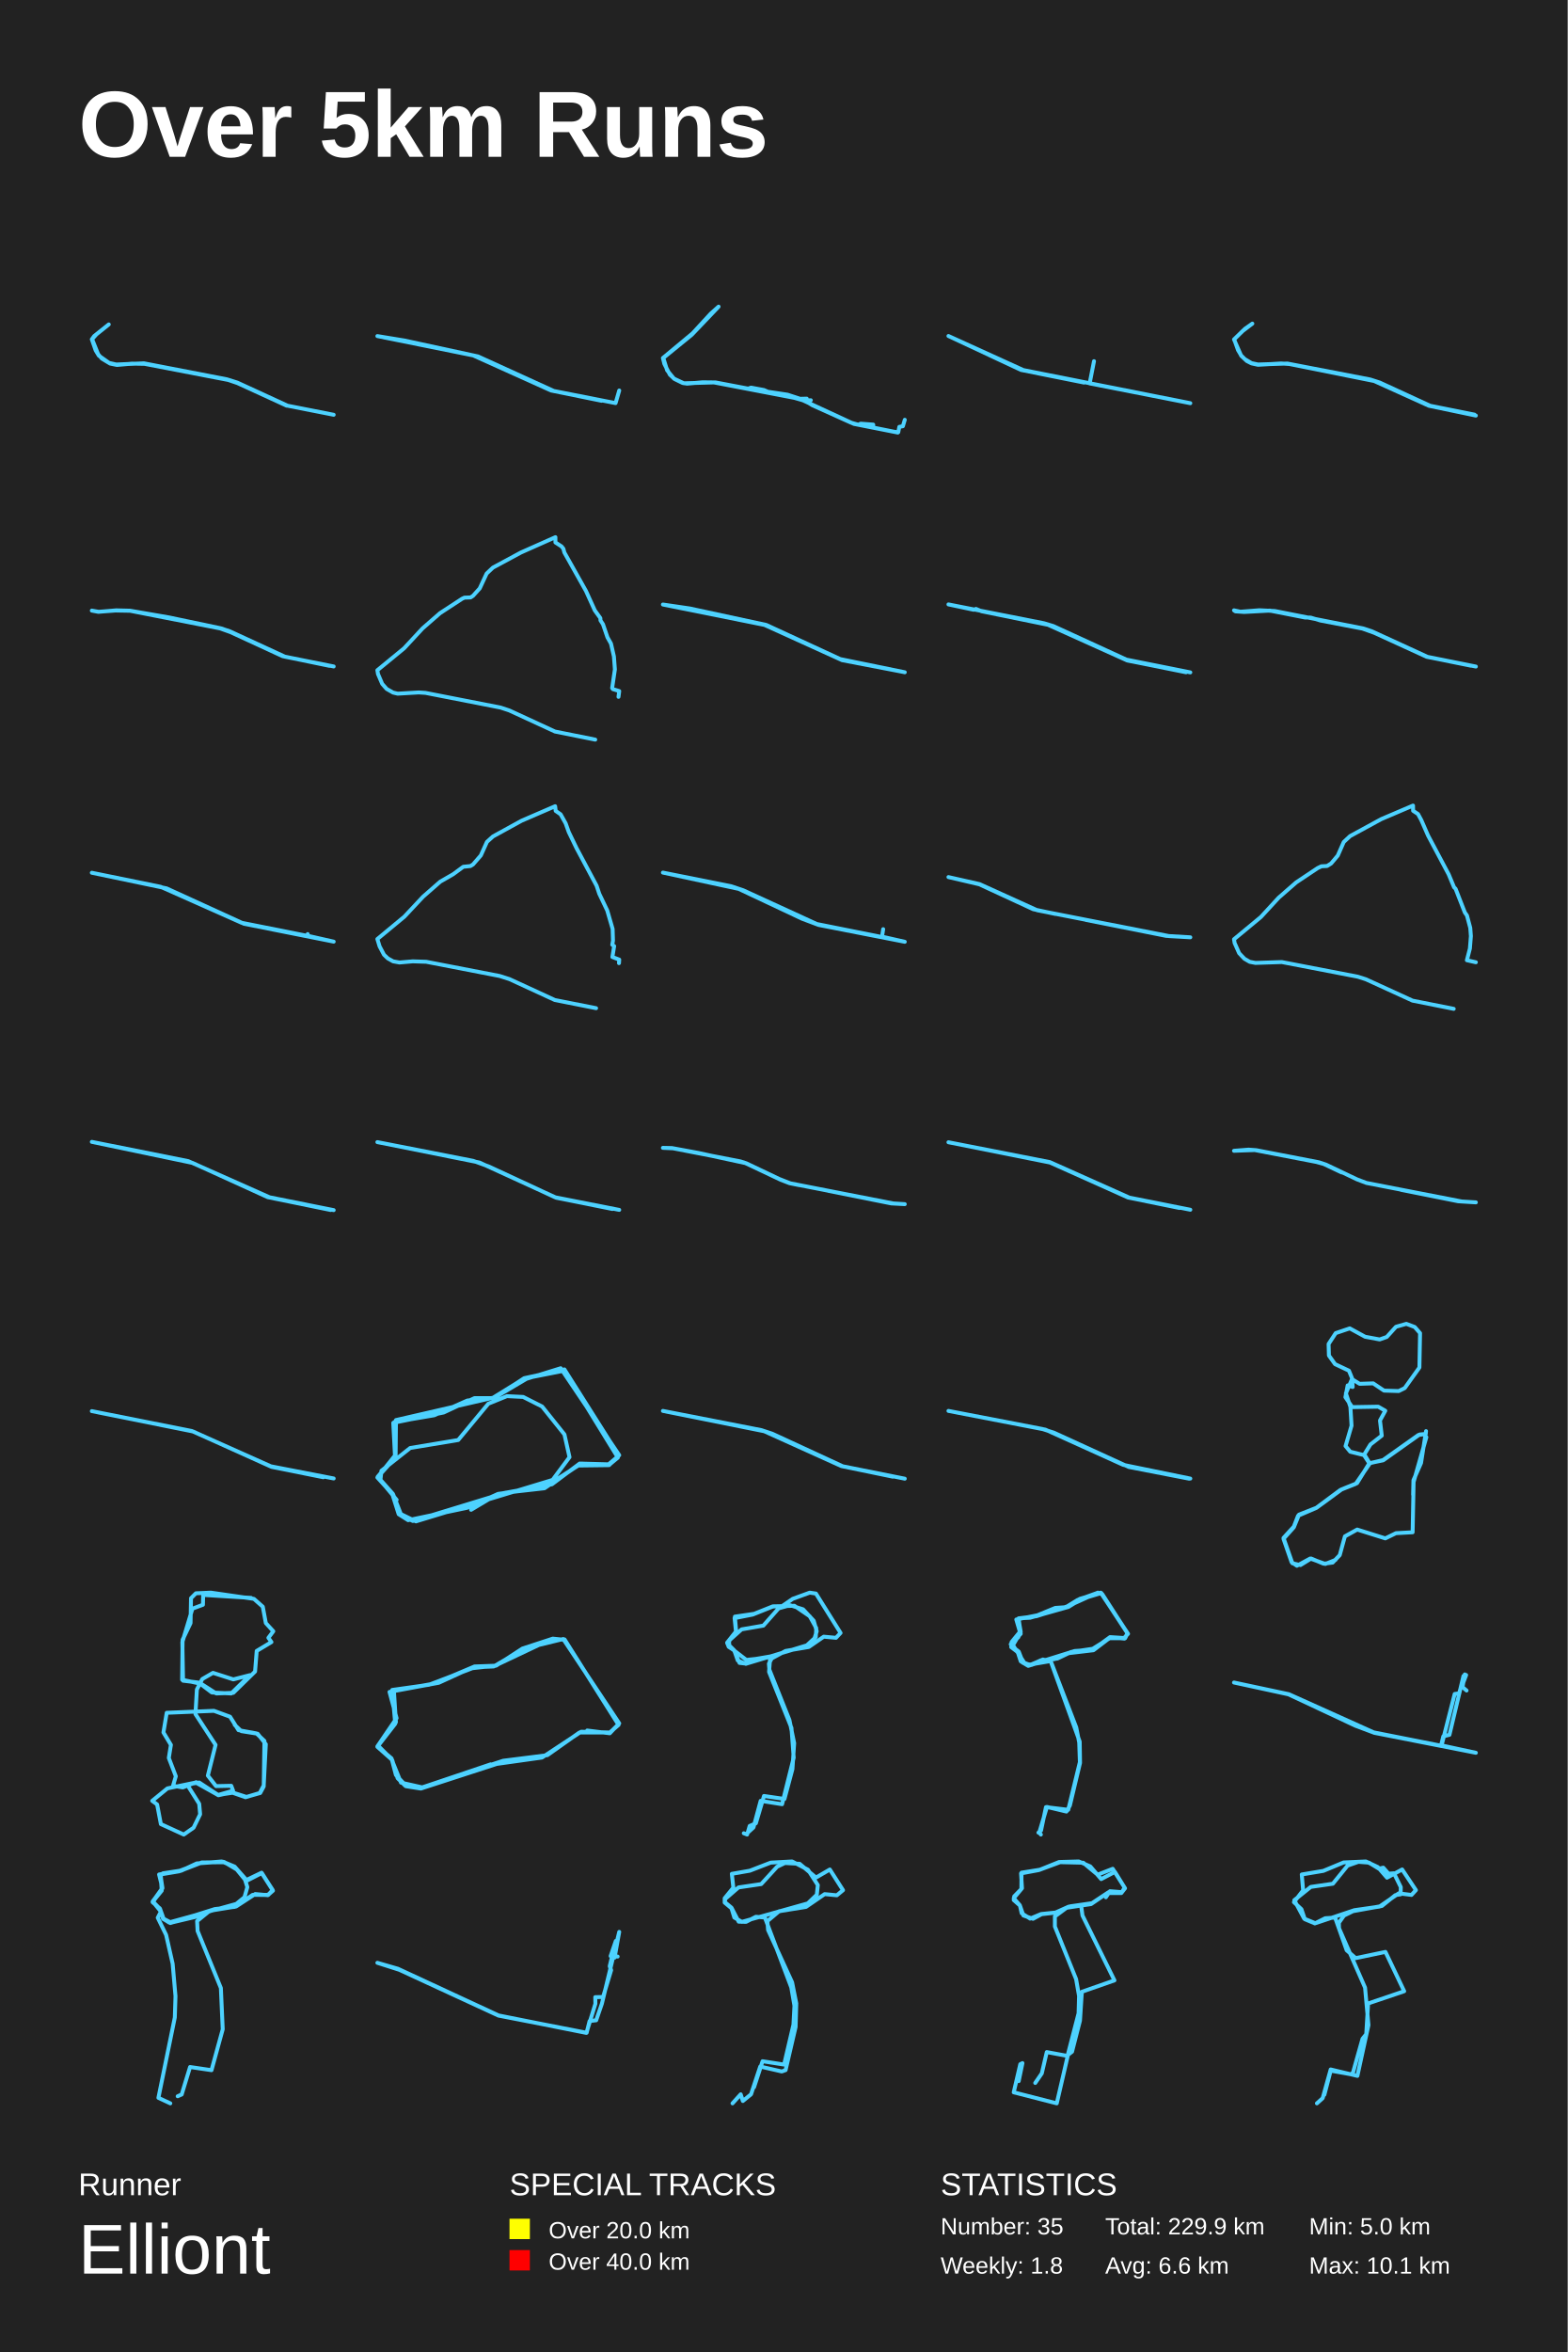
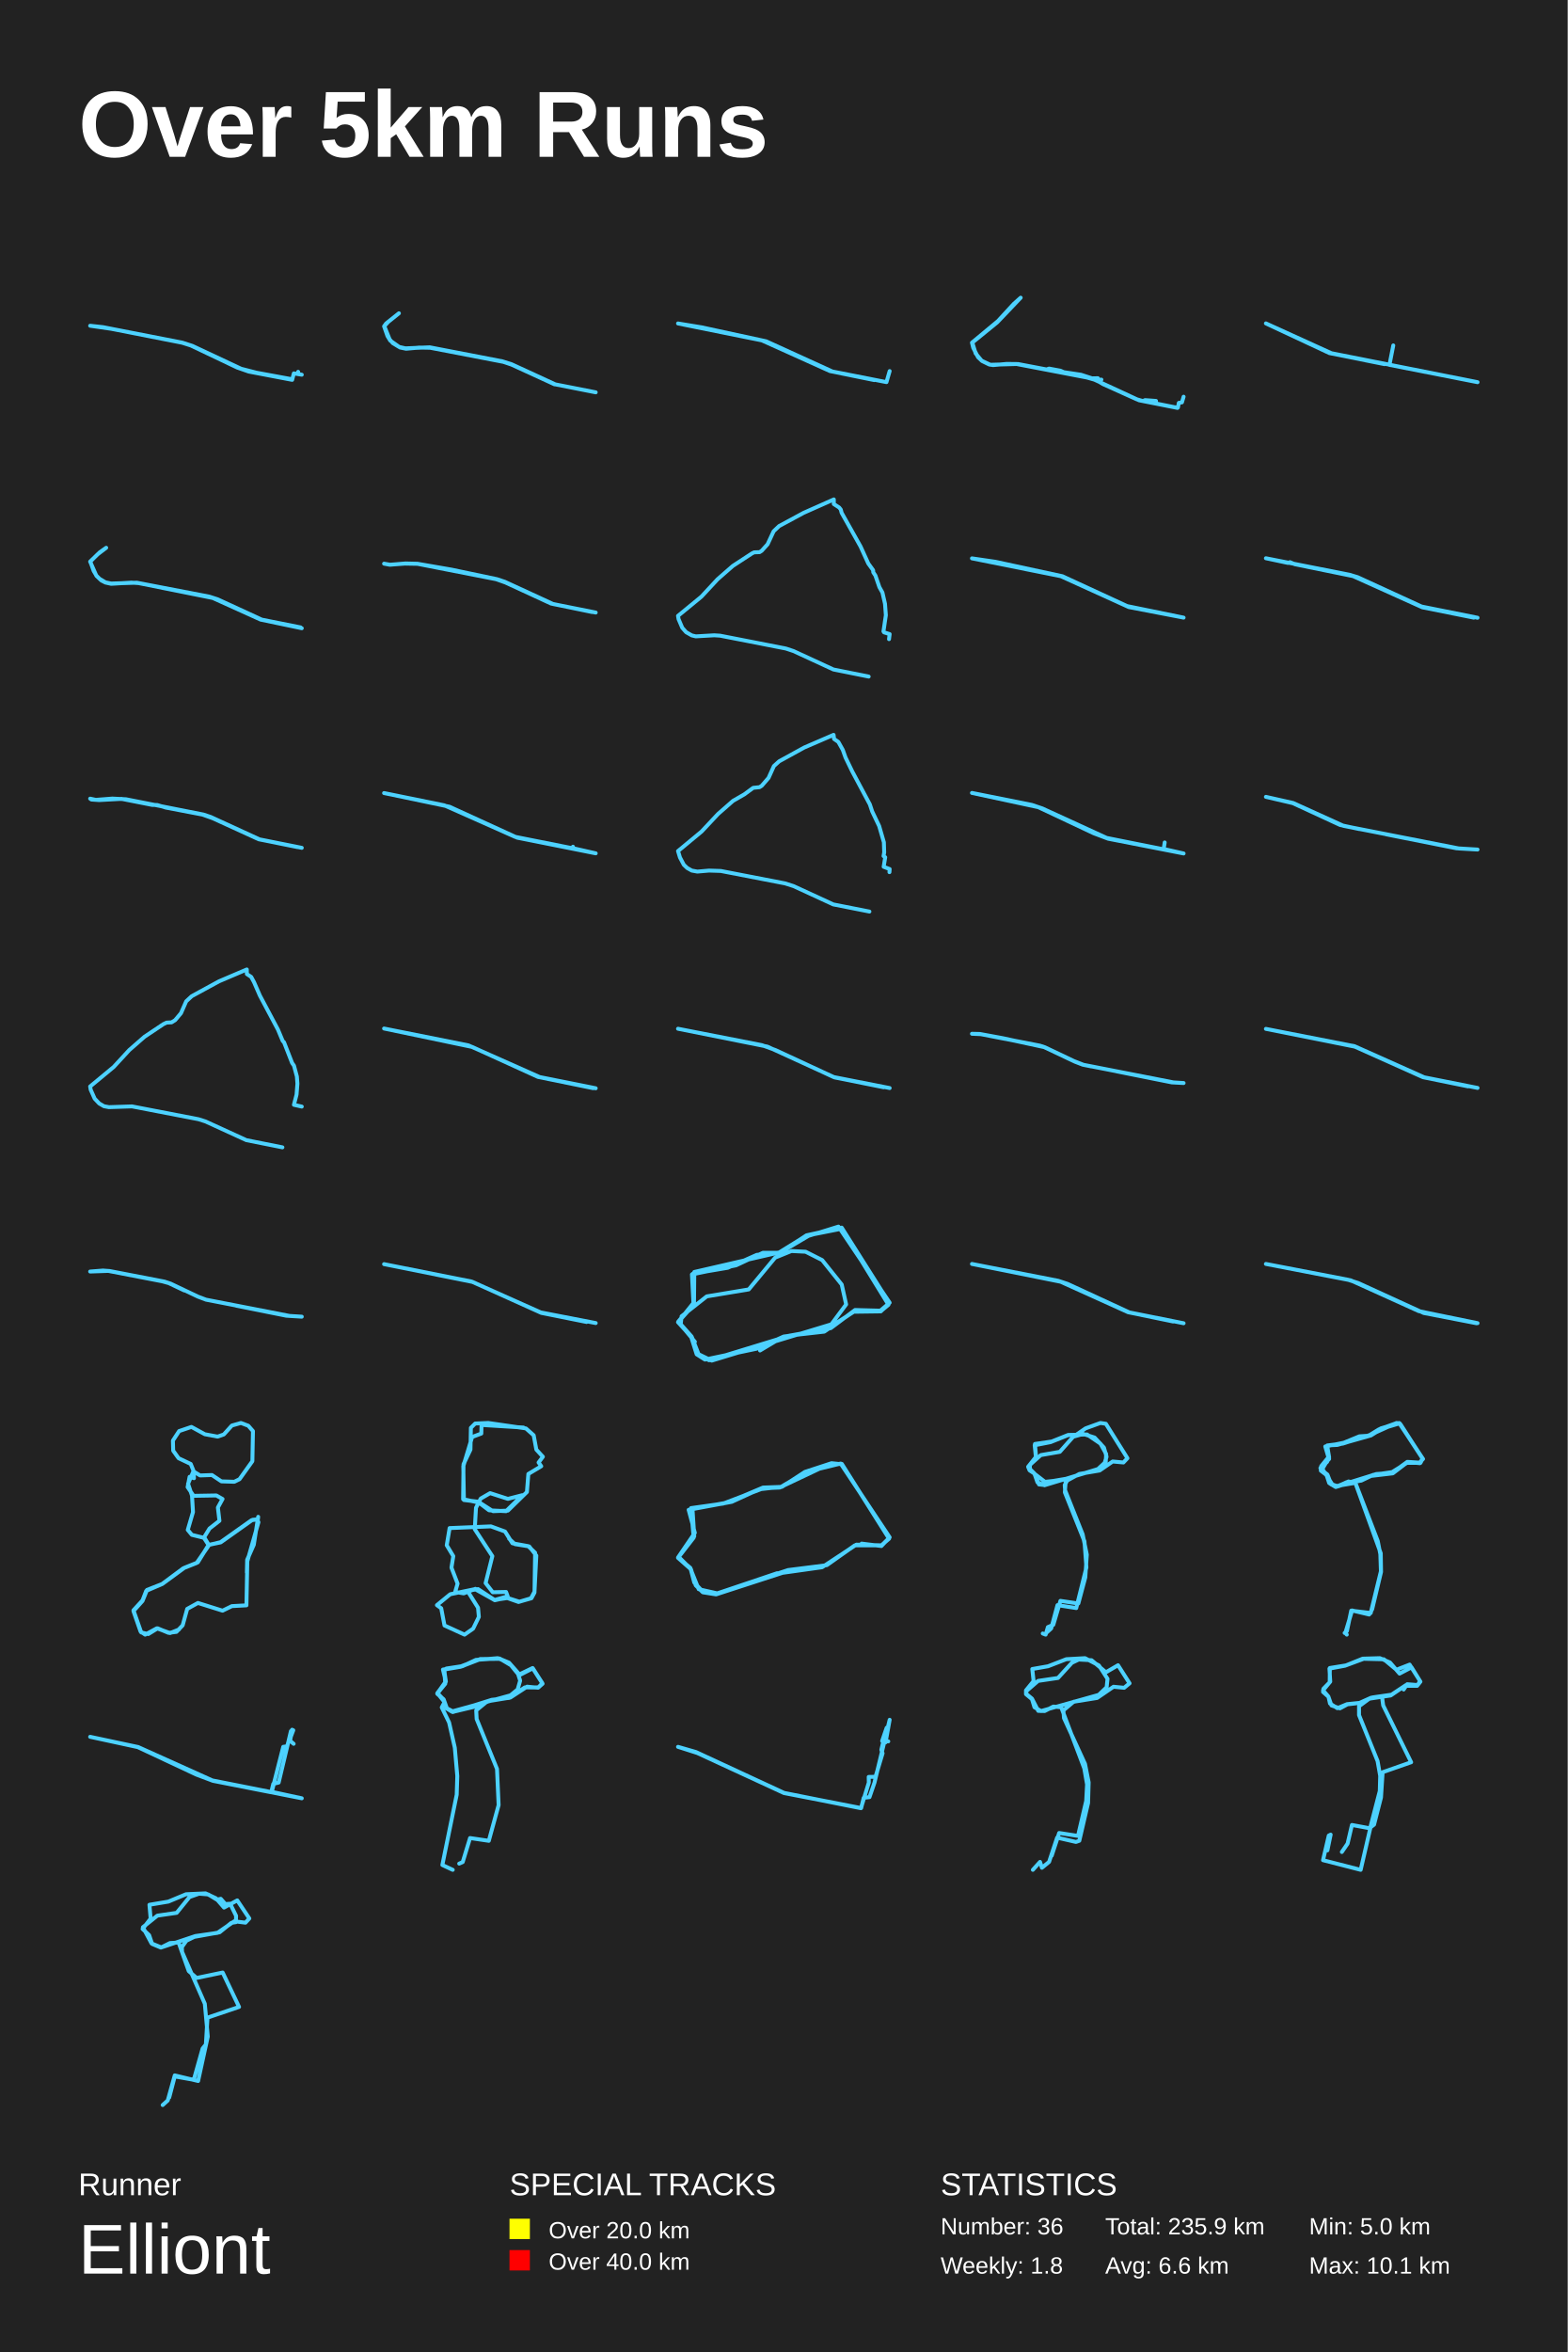
<svg xmlns="http://www.w3.org/2000/svg" baseProfile="full" height="300mm" version="1.1" viewBox="0,0,200,300" width="200mm">
  <defs />
  <rect fill="#222222" height="300" width="200" x="0" y="0" />
  <text fill="#FFFFFF" style="font-size:12px; font-family:Arial; font-weight:bold;" x="10" y="20">Over 5km Runs</text>
  <text fill="#FFFFFF" style="font-size:4px; font-family:Arial" x="10" y="280">Runner</text>
  <text fill="#FFFFFF" style="font-size:9px; font-family:Arial" x="10" y="290">Elliont</text>
  <text fill="#FFFFFF" style="font-size:4px; font-family:Arial" x="65" y="280">SPECIAL TRACKS</text>
  <rect fill="yellow" height="2.6" width="2.6" x="65" y="283" />
  <text fill="#FFFFFF" style="font-size:3px; font-family:Arial" x="70" y="285.5">Over 20.0 km</text>
  <rect fill="red" height="2.6" width="2.6" x="65" y="287" />
  <text fill="#FFFFFF" style="font-size:3px; font-family:Arial" x="70" y="289.5">Over 40.0 km</text>
  <text fill="#FFFFFF" style="font-size:4px; font-family:Arial" x="120" y="280">STATISTICS</text>
-   <text fill="#FFFFFF" style="font-size:3px; font-family:Arial" x="120" y="285">Number: 35</text>
+   <text fill="#FFFFFF" style="font-size:3px; font-family:Arial" x="120" y="285">Number: 36</text>
  <text fill="#FFFFFF" style="font-size:3px; font-family:Arial" x="120" y="290">Weekly: 1.8</text>
-   <text fill="#FFFFFF" style="font-size:3px; font-family:Arial" x="141" y="285">Total: 229.9 km</text>
+   <text fill="#FFFFFF" style="font-size:3px; font-family:Arial" x="141" y="285">Total: 235.9 km</text>
  <text fill="#FFFFFF" style="font-size:3px; font-family:Arial" x="141" y="290">Avg: 6.6 km</text>
  <text fill="#FFFFFF" style="font-size:3px; font-family:Arial" x="167" y="285">Min: 5.0 km</text>
  <text fill="#FFFFFF" style="font-size:3px; font-family:Arial" x="167" y="290">Max: 10.1 km</text>
-   <polyline fill="none" points="42.571,52.905 36.683,51.747 30.277,48.8 28.949,48.383 18.362,46.34 14.827,46.493 13.887,46.279 12.982,45.73 12.516,45.171 11.749,43.261 12.309,42.641 13.878,41.38 12.016,42.864 11.714,43.281 12.206,44.694 12.611,45.365 14.034,46.371 14.922,46.554 16.853,46.381 18.448,46.411 29.113,48.464 30.285,48.861 36.579,51.747" stroke="#4DD2FF" stroke-linecap="round" stroke-linejoin="round" stroke-width="0.5" />
-   <polyline fill="none" points="79.0,49.809 78.533,51.418 70.645,49.866 60.986,45.464 51.59,43.432 48.143,42.868 60.376,45.337 70.298,49.809 76.75,51.122" stroke="#4DD2FF" stroke-linecap="round" stroke-linejoin="round" stroke-width="0.5" />
-   <polyline fill="none" points="114.54,55.176 108.937,54.069 102.437,51.063 101.338,50.747 91.08,48.779 87.247,48.888 85.981,48.295 85.108,47.237 84.622,45.655 88.253,42.699 91.676,39.11 90.669,40.01 88.354,42.521 84.571,45.665 84.756,46.417 85.46,47.791 86.056,48.344 87.088,48.849 87.658,48.938 89.637,48.76 91.29,48.779 95.45,49.57 95.811,49.442 97.463,49.748 97.958,49.966 100.465,50.342 102.084,50.866 102.923,50.846 102.906,51.073 103.443,51.053 103.04,51.32 103.653,51.696 108.568,53.911 109.507,54.177 109.801,54.039 111.403,54.158 111.403,54.533 114.12,55.077 114.598,55.127 114.732,54.444 115.185,54.365 115.429,53.545" stroke="#4DD2FF" stroke-linecap="round" stroke-linejoin="round" stroke-width="0.5" />
-   <polyline fill="none" points="139.57,46.068 139.013,48.905 151.857,51.428 130.551,47.203 121.0,42.858 130.26,47.188 138.303,48.8" stroke="#4DD2FF" stroke-linecap="round" stroke-linejoin="round" stroke-width="0.5" />
-   <polyline fill="none" points="188.113,52.886 182.455,51.756 176.019,48.793 174.818,48.406 164.244,46.369 160.495,46.491 159.666,46.318 158.811,45.809 158.362,45.361 157.947,44.669 157.454,43.284 158.526,42.225 159.77,41.278 158.828,41.939 157.429,43.294 158.344,45.371 159.061,46.043 159.657,46.349 160.495,46.532 163.432,46.359 164.495,46.43 175.311,48.599 182.291,51.756 188.286,53.008" stroke="#4DD2FF" stroke-linecap="round" stroke-linejoin="round" stroke-width="0.5" />
-   <polyline fill="none" points="42.571,85.007 36.35,83.763 29.324,80.526 28.166,80.14 21.561,78.753 16.582,77.894 14.825,77.85 12.602,78.037 11.714,77.883 12.527,78.037 14.732,77.872 16.6,77.905 28.063,80.151 29.399,80.625 36.06,83.697 42.039,84.93" stroke="#4DD2FF" stroke-linecap="round" stroke-linejoin="round" stroke-width="0.5" />
-   <polyline fill="none" points="75.94,94.339 70.804,93.309 64.98,90.622 63.872,90.254 54.278,88.377 53.42,88.322 50.734,88.478 50.149,88.34 49.329,87.871 48.76,87.227 48.221,85.966 48.143,85.488 51.554,82.69 53.911,80.15 56.136,78.209 58.939,76.377 59.251,76.23 60.039,76.203 60.344,76 61.202,75.052 62.084,73.156 62.881,72.402 66.448,70.478 70.858,68.518 70.858,69.19 71.639,69.696 71.873,69.99 71.998,70.469 74.754,75.374 75.885,77.859 76.596,78.844 76.604,79.129 76.924,79.617 77.501,81.301 77.946,82.092 78.321,83.73 78.446,85.386 78.095,87.76 78.188,87.898 79.0,88.147 78.906,88.883" stroke="#4DD2FF" stroke-linecap="round" stroke-linejoin="round" stroke-width="0.5" />
-   <polyline fill="none" points="115.429,85.749 107.196,84.067 97.756,79.711 88.011,77.612 84.571,77.108 97.536,79.711 107.44,84.21 115.221,85.706" stroke="#4DD2FF" stroke-linecap="round" stroke-linejoin="round" stroke-width="0.5" />
-   <polyline fill="none" points="151.857,85.764 143.7,84.133 134.377,79.855 133.187,79.497 121.0,77.093 124.241,77.78 124.508,77.665 125.224,77.966 133.709,79.697 143.809,84.247 151.311,85.75" stroke="#4DD2FF" stroke-linecap="round" stroke-linejoin="round" stroke-width="0.5" />
-   <polyline fill="none" points="188.286,85.019 182.118,83.784 175.005,80.519 173.938,80.165 162.651,77.937 160.667,77.838 158.252,78.025 157.429,77.849 157.606,77.981 158.739,78.058 162.005,77.882 166.488,78.764 167.209,78.775 168.454,79.151 173.816,80.177 175.305,80.706 182.006,83.773 187.649,84.909" stroke="#4DD2FF" stroke-linecap="round" stroke-linejoin="round" stroke-width="0.5" />
-   <polyline fill="none" points="38.997,119.328 30.809,117.698 20.49,113.11 11.714,111.321 21.249,113.312 31.127,117.828 42.571,120.107 39.254,119.357 39.254,119.141" stroke="#4DD2FF" stroke-linecap="round" stroke-linejoin="round" stroke-width="0.5" />
-   <polyline fill="none" points="76.048,128.595 70.784,127.554 64.989,124.885 63.747,124.489 54.375,122.675 52.665,122.62 50.962,122.767 50.15,122.62 49.478,122.243 48.986,121.773 48.424,120.705 48.143,119.775 51.587,116.921 53.977,114.371 56.164,112.456 57.812,111.508 59.1,110.559 60.014,110.467 60.342,110.265 61.342,109.114 62.123,107.383 62.888,106.692 66.543,104.685 70.823,102.834 70.893,103.432 71.518,103.865 72.166,105.025 72.565,106.14 73.549,108.174 76.11,112.972 76.454,114.003 77.469,116.13 78.157,118.496 78.203,119.969 78.11,120.503 78.352,120.678 78.125,122.068 79,122.399 78.969,122.85" stroke="#4DD2FF" stroke-linecap="round" stroke-linejoin="round" stroke-width="0.5" />
-   <polyline fill="none" points="112.399,119.498 104.203,117.859 94.816,113.555 93.288,113.043 84.571,111.301 94.245,113.38 102.328,117.185 104.427,117.976 115.429,120.127 112.523,119.469 112.672,118.517" stroke="#4DD2FF" stroke-linecap="round" stroke-linejoin="round" stroke-width="0.5" />
-   <polyline fill="none" points="138.552,117.343 148.773,119.371 151.857,119.554 149.167,119.403 132.32,116.103 124.972,112.77 121.0,111.874 124.926,112.791 131.816,115.973 134.653,116.577" stroke="#4DD2FF" stroke-linecap="round" stroke-linejoin="round" stroke-width="0.5" />
-   <polyline fill="none" points="185.46,128.679 180.208,127.633 174.243,124.904 173.222,124.58 163.528,122.711 160.168,122.822 159.438,122.683 158.755,122.285 158.088,121.582 157.507,120.277 157.429,119.805 160.859,116.965 163.127,114.503 165.365,112.55 168.096,110.727 168.575,110.496 169.305,110.459 169.823,110.135 170.671,109.126 171.432,107.396 172.241,106.646 176.213,104.481 180.271,102.75 180.279,103.416 180.907,103.833 181.323,104.601 182.179,106.563 184.816,111.523 185.507,113.18 185.695,113.356 186.881,116.391 187.148,116.77 187.571,118.353 187.65,119.398 187.524,120.99 187.14,122.479 188.286,122.739" stroke="#4DD2FF" stroke-linecap="round" stroke-linejoin="round" stroke-width="0.5" />
-   <polyline fill="none" points="42.571,154.354 34.391,152.716 24.016,148.103 11.714,145.646 24.564,148.333 34.159,152.702 42.193,154.34" stroke="#4DD2FF" stroke-linecap="round" stroke-linejoin="round" stroke-width="0.5" />
-   <polyline fill="none" points="79,154.323 70.821,152.716 62.365,148.791 60.363,148.066 48.143,145.677 61.159,148.28 70.966,152.773 78.131,154.209" stroke="#4DD2FF" stroke-linecap="round" stroke-linejoin="round" stroke-width="0.5" />
-   <polyline fill="none" points="105.683,151.895 113.708,153.498 115.429,153.59 113.948,153.498 100.832,150.935 99.423,150.384 95.209,148.381 94.465,148.138 85.867,146.469 84.571,146.41 85.719,146.435 89.069,147.053 95.096,148.356 99.579,150.476 100.726,150.918 101.972,151.169" stroke="#4DD2FF" stroke-linecap="round" stroke-linejoin="round" stroke-width="0.5" />
-   <polyline fill="none" points="151.857,154.304 144.077,152.757 133.935,148.228 121.0,145.696 133.959,148.284 143.91,152.743 150.473,154.079" stroke="#4DD2FF" stroke-linecap="round" stroke-linejoin="round" stroke-width="0.5" />
-   <polyline fill="none" points="178.751,151.769 186.033,153.224 188.286,153.363 186.513,153.255 174.325,150.886 173.136,150.437 169.163,148.549 168.277,148.255 160.265,146.707 159.294,146.637 157.429,146.784 160.075,146.691 167.935,148.208 168.888,148.471 171.16,149.547" stroke="#4DD2FF" stroke-linecap="round" stroke-linejoin="round" stroke-width="0.5" />
-   <polyline fill="none" points="42.571,188.58 34.555,187.029 24.481,182.53 11.714,179.991 24.624,182.586 34.639,187.099 41.243,188.425" stroke="#4DD2FF" stroke-linecap="round" stroke-linejoin="round" stroke-width="0.5" />
-   <polyline fill="none" points="60.097,192.579 63.42,190.595 70.412,189.323 73.951,186.677 77.792,186.779 78.827,185.914 72.009,174.823 67.391,175.738 62.989,178.333 60.529,178.333 56.602,180.165 50.171,181.488 50.387,185.659 48.143,188.458 50.042,190.544 50.862,193.138 52.07,193.901 59.579,192.324 63.55,190.544 69.333,189.78 74.166,186.677 77.576,186.83 78.957,185.659 72.009,174.67 66.873,175.789 63.075,178.282 59.623,178.638 55.393,180.521 50.301,181.386 50.43,185.914 48.143,188.458 50.171,190.645 51.207,193.291 52.674,194.003 64.499,190.391 69.462,189.831 73.735,186.931 77.705,186.881 79.0,185.609 71.534,174.517 66.441,176.095 62.902,178.282 50.516,181.131 50.473,185.659 48.186,188.356 50.128,190.544 50.862,192.986 53.063,194.054 70.498,188.763 72.656,185.863 72.009,182.963 69.16,179.402 66.743,178.181 64.672,178.079 62.298,179.045 58.457,183.675 52.329,184.693 48.661,187.593 48.531,188.814 50.603,191.307" stroke="#4DD2FF" stroke-linecap="round" stroke-linejoin="round" stroke-width="0.5" />
-   <polyline fill="none" points="115.429,188.608 107.52,187.029 98.51,182.868 97.146,182.417 84.571,179.963 97.505,182.558 107.34,187.001 113.909,188.354" stroke="#4DD2FF" stroke-linecap="round" stroke-linejoin="round" stroke-width="0.5" />
-   <polyline fill="none" points="151.857,188.595 143.288,186.84 133.365,182.351 121.0,179.962 132.962,182.264 134.451,182.739 144.009,187.113 151.711,188.609" stroke="#4DD2FF" stroke-linecap="round" stroke-linejoin="round" stroke-width="0.5" />
-   <polyline fill="none" points="180.28,190.651 180.321,188.804 181.29,186.61 181.929,182.54 181.888,182.915 180.96,183.031 176.445,186.235 174.733,186.639 174.053,185.513 174.836,184.243 176.28,183.117 176.053,181.183 176.733,179.942 175.826,179.423 172.507,179.48 171.641,178.21 171.929,176.709 172.568,176.911 172.507,175.93 173.455,176.507 175.187,176.449 176.568,177.373 178.445,177.431 179.208,177.055 181.084,174.429 181.166,170.041 180.486,169.261 179.414,168.857 178.094,169.232 176.919,170.531 176.012,170.849 174.156,170.503 172.197,169.435 170.404,170.041 169.496,171.426 169.538,172.899 170.321,173.996 172.094,174.833 172.507,175.843 171.703,177.719 172.28,179.451 172.424,181.847 171.661,184.445 172.259,185.167 174.012,185.6 174.692,186.639 173.125,189.179 171.187,189.958 167.95,192.325 165.6,193.335 165.063,194.721 163.744,196.164 164.878,199.397 165.909,199.628 167.27,198.791 168.857,199.455 170.012,199.31 170.919,198.358 171.579,195.962 173.146,195.096 176.733,196.222 178.094,195.558 180.218,195.443 180.342,189.035 181.97,183.319 181.723,182.915 181.104,182.973 176.465,186.264 174.795,186.61 172.96,189.266 171.001,190.045 167.929,192.325 165.723,193.191 165.063,194.808 163.744,196.28 164.775,199.252 165.455,199.714 167.146,198.791 169.084,199.483 170.383,198.964" stroke="#4DD2FF" stroke-linecap="round" stroke-linejoin="round" stroke-width="0.5" />
-   <polyline fill="none" points="29.946,220.012 30.781,220.806 32.869,221.14 33.913,222.476 33.645,227.737 33.138,228.697 31.318,229.24 29.529,228.614 27.859,228.99 25.025,227.319 23.325,227.988 22.073,227.779 22.431,226.568 21.536,224.23 21.804,222.56 20.85,220.973 21.267,218.468 27.292,218.217 29.35,218.969 30.424,220.681 32.72,221.098 33.734,222.058 33.645,227.862 33.197,228.697 31.438,229.198 29.738,228.656 27.799,228.948 24.966,227.361 21.357,228.113 19.418,229.699 20.045,230.159 20.522,232.664 23.445,234.0 24.697,233.123 25.532,231.411 25.413,230.075 23.862,227.612 25.413,227.361 27.829,228.948 29.738,228.405 29.499,227.779 27.56,227.821 26.517,226.484 27.501,222.56 24.936,218.635 25.115,215.503 25.801,214.167 27.173,213.373 29.767,214.208 31.885,213.666 29.499,216.004 27.024,215.879 25.532,214.751 23.236,214.25 23.295,209.156 24.31,207.026 24.369,203.853 24.995,203.226 26.904,203.143 32.392,203.936 33.525,204.938 33.913,207.026 34.867,208.07 34.241,208.905 34.629,209.448 32.75,210.576 32.541,213.206 29.767,215.92 27.59,216.004 25.443,214.626 23.355,214.375 23.266,209.448 24.548,205.189 25.89,204.688 25.92,203.435 32.034,203.811" stroke="#4DD2FF" stroke-linecap="round" stroke-linejoin="round" stroke-width="0.5" />
-   <polyline fill="none" points="74.912,220.728 77.795,221.083 79.0,219.815 71.856,209.059 66.864,210.276 62.99,212.559 60.58,212.661 54.727,214.893 50.036,215.553 50.424,219.865 48.143,222.808 50.036,224.482 50.725,226.816 51.758,227.831 53.695,228.135 63.378,224.989 69.145,224.178 74.137,220.88 77.795,220.981 78.914,220.017 72.028,209.109 70.134,209.16 63.163,212.458 59.978,212.813 55.975,214.64 49.692,215.806 50.596,219.155 48.143,222.757 49.95,224.279 50.51,226.41 51.801,227.78 53.695,228.034 64.195,224.584 69.833,223.873 73.922,220.981 77.838,220.981 78.914,219.916 72.028,209.16 70.522,209.008 66.649,210.276 63.292,212.458 60.537,212.559 55.373,214.741 50.252,215.654 50.51,219.662 48.229,222.656 49.95,224.381 51.155,227.374 53.867,227.983 62.603,225.04" stroke="#4DD2FF" stroke-linecap="round" stroke-linejoin="round" stroke-width="0.5" />
-   <polyline fill="none" points="95.499,233.665 96.127,233.092 97.04,229.698 99.777,230.128 101.257,224.201 100.973,220.4 98.114,213.254 98.236,211.652 100.223,210.577 103.183,210.075 105.089,208.76 106.65,208.904 107.238,208.282 104.096,203.262 103.305,203.143 101.135,203.932 99.777,204.864 98.601,204.888 96.208,205.844 93.755,206.202 93.917,208.067 92.762,209.525 92.964,210.051 93.654,210.505 94.343,212.106 95.215,212.202 103.001,209.86 103.873,209.095 104.197,208.067 103.812,206.728 102.453,205.27 100.791,204.744 99.331,205.151 97.384,207.35 94.607,207.828 93.005,209.262 93.045,210.051 95.215,211.724 97.689,211.461 102.94,209.86 104.075,208.808 104.136,207.661 103.305,206.155 101.338,204.816 98.601,204.912 96.026,205.94 93.714,206.394 93.897,208.163 92.782,209.621 93.674,210.505 94.12,211.796 95.154,212.226 96.371,211.605 98.621,211.222 98.094,212.202 98.155,212.967 100.71,219.373 101.318,222.336 101.095,225.659 100.081,229.459 97.466,229.077 96.431,232.566 95.641,232.901 95.316,234.0 94.89,233.833" stroke="#4DD2FF" stroke-linecap="round" stroke-linejoin="round" stroke-width="0.5" />
-   <polyline fill="none" points="132.791,234.0 132.582,233.754 133.564,230.476 136.052,231.067 136.491,230.303 137.788,224.857 137.746,222.146 134.045,211.893 133.042,211.671 131.62,212.361 130.742,212.188 129.09,209.625 130.219,208.393 129.947,206.421 131.411,206.347 136.303,204.967 137.892,203.981 140.506,203.192 143.872,208.344 143.453,209.009 141.614,208.836 139.648,210.266 136.659,210.71 134.902,211.548 132.665,211.843 131.306,212.41 130.428,212.041 129.926,210.66 129.132,210.069 129.132,209.601 130.219,208.146 129.926,206.446 132.226,206.15 136.24,204.868 140.046,203.143 140.631,203.34 143.851,208.344 143.537,208.96 141.76,208.836 139.188,210.439 137.098,210.586 131.411,212.361 130.533,212.115 129.968,210.66 129.132,210.02 130.198,208.196 129.947,206.421 132.143,206.15 136.073,204.942 137.474,204.079 140.087,203.143 140.568,203.34 143.83,208.319 143.516,208.935 141.614,208.812 139.586,210.291 136.638,210.71 134.526,211.622 132.791,211.769 131.453,212.386 130.47,212.016 129.947,210.66 129.111,210.044 129.09,209.625 129.926,208.812 128.944,209.724 129.864,210.808 130.282,211.942 131.181,212.484 136.387,210.858 139.502,210.488 141.509,208.96 143.37,208.96 143.913,208.393 140.422,203.143 137.767,203.932 136.115,204.991 134.631,205.09 132.352,206.027 129.655,206.569 130.115,208.146 129.048,209.453 129.006,210.093 129.843,210.734 130.219,211.893 131.014,212.386 134.045,211.868 137.307,220.346 137.683,222.269 137.767,224.758 136.282,230.845 133.439,230.5 132.812,233.482 132.477,233.754" stroke="#4DD2FF" stroke-linecap="round" stroke-linejoin="round" stroke-width="0.5" />
-   <polyline fill="none" points="187.1,215.628 186.581,215.189 186.874,213.572 186.142,215.989 185.582,216.068 183.918,222.598 183.731,222.645 175.248,220.965 164.434,216.099 157.429,214.608 164.38,216.115 172.917,220.118 175.341,221.028 188.286,223.571 183.851,222.614 184.131,221.468 184.916,221.279 186.701,213.776 187.047,213.65 186.581,214.875" stroke="#4DD2FF" stroke-linecap="round" stroke-linejoin="round" stroke-width="0.5" />
-   <polyline fill="none" points="22.666,267.379 23.179,267.152 24.247,263.651 26.983,264.054 28.414,258.84 28.179,253.576 25.209,246.296 25.145,245.036 26.748,243.726 30.124,243.172 32.56,241.585 34.162,241.736 34.825,241.157 33.393,238.915 31.47,239.897 29.931,238.109 28.286,237.429 25.209,237.68 23.115,238.613 20.294,239.091 20.722,240.855 19.482,242.643 20.401,243.424 20.871,244.734 21.833,245.238 25.337,244.406 27.367,243.525 30.038,243.172 32.239,241.686 34.162,241.711 34.803,241.106 33.414,238.915 31.491,239.847 29.931,238.084 28.414,237.454 25.102,237.68 23.158,238.587 20.829,238.94 20.508,239.192 20.679,240.93 19.482,242.517 20.358,243.424 20.807,244.759 21.726,245.288 27.41,243.5 29.953,243.222 32.261,241.686 34.248,241.686 34.782,241.056 33.372,238.864 31.384,239.822 29.91,238.084 28.607,237.529 25.743,237.555 22.944,238.613 20.786,238.94 20.487,239.167 20.636,241.157 19.461,242.593 20.423,243.474 20.85,244.759 21.555,245.213 30.145,242.845 31.192,241.988 31.555,240.703 31.256,239.746 30.209,238.461 28.564,237.479 25.722,237.58 22.858,238.688 20.465,239.091 20.722,240.804 19.482,242.542 20.529,243.827 20.123,244.608 21.192,246.8 22.025,250.477 22.388,254.608 22.303,257.329 20.209,267.58 21.726,268.286" stroke="#4DD2FF" stroke-linecap="round" stroke-linejoin="round" stroke-width="0.5" />
-   <polyline fill="none" points="78.797,249.561 77.902,249.501 78.561,247.569 77.783,250.796 77.969,251.294 76.938,254.72 75.941,254.74 75.958,255.576 74.809,259.301 63.605,257.07 50.762,251.114 48.143,250.357 50.948,251.254 63.588,257.09 74.843,259.281 75.215,257.787 76.06,257.688 76.786,255.576 79.0,246.413 78.409,249.7" stroke="#4DD2FF" stroke-linecap="round" stroke-linejoin="round" stroke-width="0.5" />
-   <polyline fill="none" points="93.451,268.286 94.494,267.131 94.771,267.984 95.815,267.131 96.986,263.591 99.734,264.219 100.224,264.043 101.502,258.544 101.587,255.532 101.054,252.845 97.987,246.166 97.902,245.037 99.393,243.781 102.822,243.229 105.208,241.597 106.762,241.747 107.55,241.094 105.868,238.458 104.1,239.488 102.013,237.73 100.138,237.629 99.137,238.107 97.114,240.316 94.217,240.743 92.535,242.199 92.45,242.676 93.323,243.404 93.685,244.585 94.643,245.137 103.056,242.777 104.207,241.672 104.334,240.442 103.078,238.483 101.054,237.429 98.328,237.579 95.666,238.609 93.365,239.01 93.557,240.768 92.45,242.124 92.45,242.601 93.323,243.329 94.239,245.112 95.176,245.137 96.432,244.484 97.583,244.585 100.948,253.498 101.352,255.833 101.225,258.243 100.032,263.34 97.284,262.913 96.198,266.227" stroke="#4DD2FF" stroke-linecap="round" stroke-linejoin="round" stroke-width="0.5" />
-   <polyline fill="none" points="132.072,265.683 132.908,264.464 133.544,261.744 136.19,262.237 137.602,256.797 137.662,254.593 137.284,252.436 134.579,245.729 134.579,244.44 136.071,243.338 139.193,242.869 141.262,241.462 143.052,241.462 143.53,240.852 141.958,238.367 140.029,239.117 138.199,237.593 135.255,237.522 132.53,238.531 130.262,238.953 130.382,240.852 129.328,242.118 130.103,243.009 130.561,244.323 131.794,244.745 132.888,244.158 134.738,243.947 136.548,243.15 139.313,242.752 141.401,241.368 141.083,242.001 141.6,241.227 143.132,241.345 143.47,240.758 142.237,238.765 140.486,239.68 139.094,238.062 137.622,237.429 135.116,237.499 132.669,238.484 130.322,238.859 130.302,240.946 129.387,241.884 129.328,242.353 130.123,243.056 130.342,244.041 131.416,244.721 132.828,244.135 134.658,243.947 136.329,243.197 137.92,242.986 138.099,244.323 142.177,252.6 138.02,254.054 137.781,257.735 136.767,261.697 136.25,262.096 134.817,268.286 129.328,266.879 130.163,263.292 130.441,263.151 129.964,265.449" stroke="#4DD2FF" stroke-linecap="round" stroke-linejoin="round" stroke-width="0.5" />
-   <polyline fill="none" points="168.006,268.286 168.744,267.621 169.764,263.962 173.172,264.781 174.583,258.307 174.149,253.523 170.828,245.949 170.806,245.258 171.457,244.337 172.608,243.774 176.297,243.109 178.012,241.727 178.685,241.625 178.707,240.704 177.838,238.938 177.144,238.989 176.471,238.222 175.907,238.35 174.648,237.582 173.302,237.48 171.913,237.966 170.046,240.269 167.225,240.678 165.119,242.367 166.378,244.721 167.811,245.31 172.781,243.646 175.994,243.186 178.446,241.497 180.074,241.702 180.638,241.088 178.88,238.452 176.949,239.501 175.776,238.145 174.257,237.429 171.414,237.557 168.831,238.631 166.074,239.092 166.248,241.113 165.076,242.623 166.031,243.518 166.465,244.798 167.746,245.335 169.07,244.67 170.329,244.593 171.804,248.764 172.955,249.762 176.753,248.968 179.141,253.983 174.539,255.544 174.301,259.459 173.823,260.047 172.608,264.371 172.347,264.576 169.764,264.115 168.961,267.186" stroke="#4DD2FF" stroke-linecap="round" stroke-linejoin="round" stroke-width="0.5" />
+   <polyline fill="none" points="37.28,48.377 32.734,47.542 30.761,47.035 24.538,44.117 23.256,43.705 13.141,41.729 11.5,41.549 14.199,41.94 23.238,43.716 24.341,44.065 30.25,46.876 31.73,47.394 37.272,48.451 37.487,47.627 38.5,47.796 37.998,47.679 38.034,47.426" stroke="#4DD2FF" stroke-linecap="round" stroke-linejoin="round" stroke-width="0.5" />
+   <polyline fill="none" points="76.0,50.042 70.847,49.028 65.242,46.45 64.08,46.085 54.816,44.298 51.723,44.431 50.901,44.244 50.109,43.764 49.702,43.275 49.03,41.603 49.521,41.061 50.894,39.958 49.264,41.256 49.0,41.621 49.43,42.857 49.785,43.444 51.029,44.324 51.806,44.484 53.496,44.333 54.892,44.36 64.224,46.156 65.25,46.503 70.757,49.028" stroke="#4DD2FF" stroke-linecap="round" stroke-linejoin="round" stroke-width="0.5" />
+   <polyline fill="none" points="113.5,47.333 113.092,48.741 106.19,47.383 97.738,43.531 89.516,41.753 86.5,41.259 97.204,43.42 105.886,47.333 111.531,48.481" stroke="#4DD2FF" stroke-linecap="round" stroke-linejoin="round" stroke-width="0.5" />
+   <polyline fill="none" points="150.222,52.029 145.32,51.06 139.632,48.43 138.671,48.154 129.695,46.432 126.341,46.527 125.233,46.008 124.47,45.082 124.044,43.698 127.222,41.112 130.216,37.971 129.335,38.758 127.31,40.956 124.0,43.707 124.161,44.364 124.778,45.567 125.299,46.051 126.202,46.493 126.701,46.57 128.433,46.415 129.878,46.432 133.519,47.124 133.834,47.012 135.28,47.28 135.713,47.47 137.907,47.799 139.324,48.257 140.058,48.24 140.043,48.439 140.513,48.422 140.16,48.655 140.696,48.984 144.997,50.922 145.819,51.155 146.076,51.034 147.477,51.138 147.477,51.467 149.855,51.942 150.273,51.986 150.391,51.389 150.787,51.32 151.0,50.602" stroke="#4DD2FF" stroke-linecap="round" stroke-linejoin="round" stroke-width="0.5" />
+   <polyline fill="none" points="177.749,44.059 177.261,46.542 188.5,48.749 169.857,45.052 161.5,41.251 169.602,45.039 176.64,46.45" stroke="#4DD2FF" stroke-linecap="round" stroke-linejoin="round" stroke-width="0.5" />
+   <polyline fill="none" points="38.349,80.025 33.398,79.036 27.767,76.444 26.716,76.105 17.464,74.323 14.183,74.43 13.458,74.278 12.709,73.833 12.316,73.441 11.954,72.835 11.523,71.623 12.46,70.697 13.548,69.868 12.725,70.447 11.5,71.632 12.301,73.45 12.929,74.038 13.45,74.305 14.183,74.466 16.753,74.314 17.683,74.376 27.147,76.274 33.254,79.036 38.5,80.132" stroke="#4DD2FF" stroke-linecap="round" stroke-linejoin="round" stroke-width="0.5" />
+   <polyline fill="none" points="76.0,78.131 70.556,77.043 64.409,74.21 63.395,73.873 57.616,72.659 53.259,71.907 51.722,71.869 49.777,72.032 49.0,71.897 49.711,72.032 51.64,71.888 53.275,71.917 63.305,73.882 64.474,74.297 70.302,76.985 75.534,78.064" stroke="#4DD2FF" stroke-linecap="round" stroke-linejoin="round" stroke-width="0.5" />
+   <polyline fill="none" points="110.823,86.297 106.328,85.395 101.233,83.044 100.263,82.722 91.869,81.08 91.117,81.032 88.768,81.168 88.255,81.048 87.538,80.637 87.04,80.073 86.568,78.97 86.5,78.552 89.485,76.104 91.548,73.882 93.494,72.183 95.946,70.58 96.219,70.451 96.909,70.427 97.176,70.25 97.927,69.421 98.699,67.762 99.396,67.101 102.517,65.418 106.376,63.703 106.376,64.291 107.059,64.734 107.264,64.992 107.373,65.41 109.784,69.702 110.775,71.877 111.396,72.738 111.403,72.988 111.683,73.415 112.189,74.888 112.578,75.581 112.906,77.014 113.015,78.463 112.708,80.54 112.79,80.661 113.5,80.879 113.418,81.523" stroke="#4DD2FF" stroke-linecap="round" stroke-linejoin="round" stroke-width="0.5" />
+   <polyline fill="none" points="151.0,78.78 143.796,77.308 135.536,73.497 127.009,71.66 124.0,71.22 135.344,73.497 144.01,77.434 150.819,78.742" stroke="#4DD2FF" stroke-linecap="round" stroke-linejoin="round" stroke-width="0.5" />
+   <polyline fill="none" points="188.5,78.794 181.362,77.366 173.205,73.623 172.164,73.31 161.5,71.206 164.336,71.807 164.57,71.707 165.196,71.97 172.621,73.485 181.458,77.466 188.022,78.781" stroke="#4DD2FF" stroke-linecap="round" stroke-linejoin="round" stroke-width="0.5" />
+   <polyline fill="none" points="38.5,108.142 33.103,107.061 26.879,104.204 25.946,103.895 16.07,101.945 14.333,101.858 12.221,102.022 11.5,101.868 11.656,101.983 12.646,102.051 15.505,101.897 19.427,102.669 20.058,102.679 21.147,103.007 25.839,103.904 27.141,104.368 33.005,107.051 37.943,108.045" stroke="#4DD2FF" stroke-linecap="round" stroke-linejoin="round" stroke-width="0.5" />
+   <polyline fill="none" points="72.873,108.162 65.708,106.736 56.679,102.721 49.0,101.156 57.343,102.898 65.986,106.849 76.0,108.844 73.098,108.188 73.098,107.998" stroke="#4DD2FF" stroke-linecap="round" stroke-linejoin="round" stroke-width="0.5" />
+   <polyline fill="none" points="110.917,116.27 106.311,115.36 101.24,113.024 100.154,112.678 91.953,111.091 90.457,111.043 88.967,111.172 88.256,111.043 87.669,110.712 87.238,110.302 86.746,109.367 86.5,108.553 89.514,106.056 91.605,103.825 93.518,102.149 94.96,101.319 96.088,100.489 96.887,100.409 97.174,100.232 98.049,99.224 98.732,97.71 99.402,97.106 102.6,95.349 106.345,93.73 106.407,94.253 106.953,94.632 107.521,95.647 107.869,96.622 108.73,98.403 110.972,102.6 111.272,103.502 112.161,105.363 112.762,107.434 112.803,108.723 112.721,109.19 112.933,109.343 112.735,110.559 113.5,110.849 113.473,111.244" stroke="#4DD2FF" stroke-linecap="round" stroke-linejoin="round" stroke-width="0.5" />
+   <polyline fill="none" points="148.349,108.311 141.178,106.876 132.964,103.111 131.627,102.663 124.0,101.139 132.464,102.957 139.537,106.287 141.373,106.979 151.0,108.861 148.458,108.285 148.588,107.453" stroke="#4DD2FF" stroke-linecap="round" stroke-linejoin="round" stroke-width="0.5" />
+   <polyline fill="none" points="176.858,106.425 185.802,108.199 188.5,108.36 186.146,108.228 171.405,105.34 164.975,102.423 161.5,101.64 164.935,102.442 170.964,105.227 173.447,105.755" stroke="#4DD2FF" stroke-linecap="round" stroke-linejoin="round" stroke-width="0.5" />
+   <polyline fill="none" points="36.027,146.344 31.432,145.429 26.212,143.041 25.319,142.757 16.837,141.122 13.897,141.219 13.258,141.098 12.661,140.75 12.077,140.134 11.569,138.993 11.5,138.58 14.502,136.094 16.487,133.94 18.444,132.232 20.834,130.636 21.253,130.434 21.892,130.402 22.345,130.118 23.087,129.236 23.753,127.721 24.461,127.065 27.936,125.17 31.487,123.656 31.494,124.239 32.044,124.604 32.408,125.276 33.156,126.992 35.464,131.333 36.069,132.782 36.233,132.936 37.271,135.592 37.504,135.924 37.875,137.308 37.944,138.223 37.834,139.616 37.497,140.92 38.5,141.146" stroke="#4DD2FF" stroke-linecap="round" stroke-linejoin="round" stroke-width="0.5" />
+   <polyline fill="none" points="76.0,138.81 68.842,137.377 59.764,133.34 49.0,131.19 60.244,133.541 68.639,137.364 75.669,138.797" stroke="#4DD2FF" stroke-linecap="round" stroke-linejoin="round" stroke-width="0.5" />
+   <polyline fill="none" points="113.5,138.782 106.344,137.376 98.944,133.943 97.192,133.308 86.5,131.218 97.889,133.495 106.47,137.426 112.74,138.683" stroke="#4DD2FF" stroke-linecap="round" stroke-linejoin="round" stroke-width="0.5" />
+   <polyline fill="none" points="142.473,136.658 149.494,138.061 151.0,138.141 149.705,138.061 138.228,135.818 136.995,135.336 133.308,133.583 132.657,133.371 125.134,131.91 124.0,131.859 125.004,131.881 127.935,132.422 133.209,133.561 137.131,135.416 138.135,135.804 139.226,136.023" stroke="#4DD2FF" stroke-linecap="round" stroke-linejoin="round" stroke-width="0.5" />
+   <polyline fill="none" points="188.5,138.766 181.693,137.412 172.818,133.449 161.5,131.234 172.839,133.499 181.546,137.4 187.289,138.569" stroke="#4DD2FF" stroke-linecap="round" stroke-linejoin="round" stroke-width="0.5" />
+   <polyline fill="none" points="30.157,166.548 36.529,167.821 38.5,167.943 36.949,167.848 26.284,165.776 25.244,165.383 21.768,163.73 20.992,163.473 13.982,162.118 13.132,162.057 11.5,162.186 13.816,162.105 20.693,163.432 21.527,163.662 23.515,164.604" stroke="#4DD2FF" stroke-linecap="round" stroke-linejoin="round" stroke-width="0.5" />
+   <polyline fill="none" points="76.0,168.758 68.986,167.4 60.171,163.464 49.0,161.242 60.296,163.513 69.059,167.462 74.838,168.622" stroke="#4DD2FF" stroke-linecap="round" stroke-linejoin="round" stroke-width="0.5" />
+   <polyline fill="none" points="96.96,172.256 99.868,170.52 105.985,169.407 109.082,167.092 112.443,167.181 113.349,166.425 107.383,156.72 103.342,157.521 99.49,159.792 97.338,159.792 93.901,161.394 88.275,162.552 88.464,166.202 86.5,168.65 88.162,170.476 88.879,172.746 89.936,173.414 96.507,172.034 99.981,170.476 105.041,169.808 109.271,167.092 112.254,167.226 113.462,166.202 107.383,156.586 102.889,157.566 99.566,159.747 96.545,160.059 92.844,161.706 88.388,162.463 88.501,166.425 86.5,168.65 88.275,170.565 89.181,172.88 90.465,173.503 100.812,170.342 105.155,169.852 108.893,167.315 112.367,167.27 113.5,166.158 106.967,156.453 102.511,157.833 99.415,159.747 88.577,162.24 88.539,166.202 86.538,168.561 88.237,170.476 88.879,172.612 90.805,173.547 106.061,168.918 107.949,166.38 107.383,163.843 104.89,160.726 102.776,159.658 100.963,159.569 98.886,160.415 95.525,164.466 90.163,165.356 86.953,167.894 86.84,168.962 88.652,171.143" stroke="#4DD2FF" stroke-linecap="round" stroke-linejoin="round" stroke-width="0.5" />
+   <polyline fill="none" points="151.0,168.782 144.08,167.4 136.197,163.76 135.003,163.365 124.0,161.218 135.317,163.488 143.923,167.376 149.67,168.56" stroke="#4DD2FF" stroke-linecap="round" stroke-linejoin="round" stroke-width="0.5" />
+   <polyline fill="none" points="188.5,168.77 181.002,167.235 172.319,163.307 161.5,161.217 171.967,163.231 173.27,163.647 181.633,167.474 188.372,168.783" stroke="#4DD2FF" stroke-linecap="round" stroke-linejoin="round" stroke-width="0.5" />
+   <polyline fill="none" points="31.495,200.57 31.531,198.953 32.379,197.034 32.938,193.473 32.902,193.801 32.09,193.902 28.139,196.705 26.642,197.059 26.046,196.074 26.732,194.963 27.995,193.978 27.796,192.285 28.392,191.199 27.598,190.745 24.693,190.795 23.936,189.684 24.188,188.37 24.747,188.547 24.693,187.688 25.523,188.194 27.039,188.143 28.247,188.951 29.889,189.002 30.557,188.674 32.198,186.375 32.271,182.536 31.675,181.854 30.737,181.5 29.582,181.828 28.554,182.965 27.76,183.243 26.137,182.94 24.423,182.005 22.853,182.536 22.059,183.748 22.095,185.036 22.781,185.996 24.332,186.729 24.693,187.613 23.99,189.254 24.495,190.77 24.621,192.866 23.954,195.14 24.477,195.771 26.01,196.15 26.606,197.059 25.235,199.282 23.539,199.964 20.706,202.035 18.65,202.919 18.18,204.131 17.026,205.394 18.018,208.222 18.92,208.424 20.111,207.692 21.5,208.273 22.51,208.146 23.304,207.313 23.881,205.217 25.253,204.459 28.392,205.444 29.582,204.863 31.441,204.762 31.549,199.155 32.974,194.154 32.758,193.801 32.216,193.851 28.157,196.731 26.696,197.034 25.09,199.357 23.376,200.039 20.688,202.035 18.758,202.792 18.18,204.207 17.026,205.495 17.928,208.096 18.523,208.5 20.003,207.692 21.698,208.298 22.835,207.843" stroke="#4DD2FF" stroke-linecap="round" stroke-linejoin="round" stroke-width="0.5" />
+   <polyline fill="none" points="64.953,196.261 65.684,196.955 67.511,197.247 68.424,198.417 68.189,203.02 67.745,203.86 66.154,204.335 64.588,203.787 63.126,204.116 60.647,202.655 59.16,203.239 58.064,203.056 58.377,201.997 57.594,199.951 57.829,198.49 56.994,197.101 57.359,194.909 62.63,194.69 64.431,195.348 65.371,196.845 67.38,197.211 68.267,198.051 68.189,203.13 67.798,203.86 66.258,204.299 64.77,203.824 63.074,204.079 60.595,202.691 57.437,203.349 55.741,204.737 56.289,205.139 56.707,207.331 59.264,208.5 60.36,207.733 61.091,206.235 60.986,205.066 59.629,202.91 60.986,202.691 63.1,204.079 64.77,203.604 64.562,203.056 62.865,203.093 61.952,201.924 62.813,198.49 60.569,195.055 60.725,192.315 61.326,191.146 62.526,190.452 64.797,191.182 66.649,190.707 64.562,192.753 62.396,192.644 61.091,191.657 59.081,191.219 59.134,186.761 60.021,184.898 60.073,182.121 60.621,181.573 62.291,181.5 67.093,182.194 68.085,183.071 68.424,184.898 69.259,185.811 68.711,186.542 69.05,187.017 67.406,188.004 67.223,190.306 64.797,192.68 62.891,192.753 61.012,191.548 59.186,191.329 59.107,187.017 60.23,183.29 61.404,182.852 61.43,181.756 66.78,182.085" stroke="#4DD2FF" stroke-linecap="round" stroke-linejoin="round" stroke-width="0.5" />
+   <polyline fill="none" points="109.923,196.887 112.446,197.198 113.5,196.088 107.249,186.676 102.881,187.742 99.492,189.739 97.383,189.828 92.262,191.782 88.157,192.359 88.496,196.132 86.5,198.707 88.157,200.172 88.759,202.214 89.663,203.102 91.358,203.368 99.831,200.616 104.877,199.905 109.245,197.02 112.446,197.109 113.425,196.265 107.4,186.721 105.743,186.765 99.642,189.651 96.856,189.961 93.354,191.56 87.856,192.581 88.646,195.511 86.5,198.663 88.082,199.994 88.571,201.859 89.701,203.057 91.358,203.279 100.546,200.261 105.479,199.639 109.056,197.109 112.483,197.109 113.425,196.177 107.4,186.765 106.082,186.632 102.692,187.742 99.755,189.651 97.345,189.739 92.826,191.648 88.345,192.447 88.571,195.955 86.575,198.574 88.082,200.083 89.136,202.702 91.508,203.235 99.153,200.66" stroke="#4DD2FF" stroke-linecap="round" stroke-linejoin="round" stroke-width="0.5" />
+   <polyline fill="none" points="133.561,208.207 134.111,207.705 134.91,204.736 137.305,205.112 138.6,199.926 138.352,196.6 135.85,190.347 135.956,188.946 137.695,188.005 140.285,187.565 141.953,186.415 143.319,186.541 143.834,185.997 141.084,181.605 140.392,181.5 138.494,182.19 137.305,183.006 136.276,183.027 134.182,183.863 132.036,184.177 132.178,185.809 131.166,187.084 131.344,187.544 131.947,187.942 132.55,189.343 133.313,189.427 140.126,187.377 140.889,186.708 141.172,185.809 140.835,184.637 139.647,183.361 138.192,182.901 136.915,183.257 135.211,185.181 132.781,185.599 131.379,186.854 131.415,187.544 133.313,189.009 135.477,188.778 140.073,187.377 141.066,186.457 141.119,185.453 140.392,184.135 138.671,182.964 136.276,183.048 134.023,183.947 132,184.344 132.16,185.892 131.184,187.168 131.965,187.942 132.355,189.071 133.26,189.448 134.324,188.904 136.294,188.569 135.832,189.427 135.886,190.096 138.121,195.701 138.653,198.294 138.458,201.201 137.571,204.527 135.282,204.192 134.378,207.245 133.686,207.538 133.402,208.5 133.029,208.354" stroke="#4DD2FF" stroke-linecap="round" stroke-linejoin="round" stroke-width="0.5" />
+   <polyline fill="none" points="171.817,208.5 171.634,208.284 172.494,205.416 174.671,205.934 175.055,205.265 176.189,200.5 176.153,198.127 172.914,189.156 172.036,188.962 170.792,189.566 170.024,189.415 168.579,187.172 169.567,186.094 169.329,184.368 170.609,184.304 174.89,183.096 176.281,182.233 178.567,181.543 181.513,186.051 181.147,186.633 179.537,186.482 177.817,187.733 175.201,188.121 173.665,188.854 171.707,189.113 170.518,189.609 169.75,189.286 169.311,188.078 168.615,187.56 168.615,187.15 169.567,185.878 169.311,184.39 171.323,184.131 174.835,183.01 178.165,181.5 178.677,181.673 181.494,186.051 181.22,186.59 179.665,186.482 177.415,187.884 175.585,188.013 170.609,189.566 169.841,189.35 169.347,188.078 168.615,187.517 169.548,185.921 169.329,184.368 171.25,184.131 174.689,183.074 175.915,182.32 178.201,181.5 178.622,181.673 181.476,186.029 181.202,186.568 179.537,186.46 177.762,187.754 175.183,188.121 173.335,188.919 171.817,189.048 170.646,189.587 169.786,189.264 169.329,188.078 168.597,187.539 168.579,187.172 169.311,186.46 168.451,187.258 169.256,188.207 169.622,189.199 170.408,189.674 174.963,188.25 177.689,187.927 179.445,186.59 181.074,186.59 181.549,186.094 178.494,181.5 176.171,182.19 174.726,183.118 173.427,183.204 171.433,184.023 169.073,184.498 169.475,185.878 168.542,187.021 168.506,187.582 169.237,188.143 169.567,189.156 170.262,189.587 172.914,189.135 175.768,196.553 176.098,198.235 176.171,200.413 174.872,205.74 172.384,205.438 171.835,208.047 171.542,208.284" stroke="#4DD2FF" stroke-linecap="round" stroke-linejoin="round" stroke-width="0.5" />
+   <polyline fill="none" points="37.463,222.425 37.008,222.04 37.265,220.625 36.624,222.741 36.134,222.809 34.678,228.523 34.515,228.564 27.092,227.095 17.629,222.837 11.5,221.532 17.583,222.85 25.052,226.353 27.173,227.15 38.5,229.375 34.62,228.537 34.864,227.534 35.552,227.369 37.113,220.804 37.416,220.694 37.008,221.765" stroke="#4DD2FF" stroke-linecap="round" stroke-linejoin="round" stroke-width="0.5" />
+   <polyline fill="none" points="58.583,237.707 59.032,237.508 59.967,234.445 62.36,234.797 63.612,230.235 63.407,225.629 60.808,219.259 60.752,218.157 62.154,217.01 65.108,216.526 67.24,215.137 68.642,215.269 69.222,214.762 67.969,212.8 66.286,213.66 64.94,212.095 63.5,211.5 60.808,211.72 58.976,212.536 56.508,212.955 56.881,214.498 55.797,216.063 56.601,216.746 57.012,217.892 57.854,218.333 60.92,217.606 62.696,216.834 65.033,216.526 66.959,215.225 68.642,215.247 69.203,214.718 67.988,212.8 66.305,213.616 64.94,212.073 63.612,211.522 60.714,211.72 59.013,212.514 56.975,212.823 56.694,213.043 56.844,214.564 55.797,215.952 56.564,216.746 56.956,217.914 57.76,218.377 62.734,216.812 64.959,216.57 66.978,215.225 68.717,215.225 69.184,214.674 67.95,212.756 66.211,213.594 64.921,212.073 63.781,211.588 61.275,211.61 58.826,212.536 56.938,212.823 56.676,213.021 56.807,214.762 55.778,216.019 56.62,216.79 56.994,217.914 57.611,218.311 65.127,216.239 66.043,215.49 66.361,214.365 66.099,213.528 65.183,212.404 63.743,211.544 61.257,211.632 58.751,212.602 56.657,212.955 56.881,214.454 55.797,215.975 56.713,217.099 56.358,217.782 57.293,219.7 58.022,222.918 58.34,226.532 58.265,228.913 56.433,237.883 57.76,238.5" stroke="#4DD2FF" stroke-linecap="round" stroke-linejoin="round" stroke-width="0.5" />
+   <polyline fill="none" points="113.323,222.116 112.539,222.063 113.116,220.373 112.435,223.196 112.598,223.632 111.696,226.63 110.824,226.647 110.838,227.379 109.833,230.638 100.03,228.686 88.792,223.475 86.5,222.813 88.955,223.597 100.015,228.704 109.863,230.621 110.188,229.314 110.927,229.227 111.563,227.379 113.5,219.362 112.982,222.238" stroke="#4DD2FF" stroke-linecap="round" stroke-linejoin="round" stroke-width="0.5" />
+   <polyline fill="none" points="131.769,238.5 132.682,237.489 132.925,238.236 133.838,237.489 134.863,234.392 137.267,234.941 137.696,234.787 138.814,229.976 138.888,227.34 138.423,224.989 135.739,219.146 135.664,218.157 136.969,217.058 139.969,216.575 142.057,215.147 143.417,215.279 144.107,214.708 142.634,212.401 141.088,213.302 139.261,211.764 137.621,211.676 136.745,212.093 134.975,214.027 132.44,214.4 130.968,215.674 130.893,216.092 131.657,216.729 131.974,217.762 132.813,218.245 140.174,216.18 141.181,215.213 141.293,214.136 140.193,212.423 138.423,211.5 136.037,211.632 133.707,212.533 131.695,212.884 131.862,214.422 130.893,215.608 130.893,216.026 131.657,216.663 132.459,218.223 133.279,218.245 134.378,217.674 135.385,217.762 138.329,225.561 138.683,227.604 138.572,229.713 137.528,234.172 135.124,233.799 134.173,236.699" stroke="#4DD2FF" stroke-linecap="round" stroke-linejoin="round" stroke-width="0.5" />
+   <polyline fill="none" points="171.188,236.223 171.919,235.156 172.476,232.776 174.791,233.207 176.027,228.447 176.079,226.519 175.748,224.631 173.381,218.763 173.381,217.635 174.687,216.671 177.419,216.26 179.229,215.029 180.796,215.029 181.213,214.496 179.838,212.321 178.15,212.977 176.549,211.644 173.973,211.582 171.589,212.464 169.605,212.834 169.709,214.496 168.787,215.604 169.465,216.383 169.866,217.532 170.945,217.902 171.902,217.389 173.521,217.204 175.104,216.506 177.524,216.158 179.351,214.947 179.073,215.501 179.525,214.824 180.865,214.927 181.161,214.414 180.082,212.67 178.551,213.47 177.332,212.054 176.044,211.5 173.851,211.562 171.711,212.423 169.657,212.752 169.639,214.578 168.839,215.398 168.787,215.809 169.483,216.424 169.674,217.286 170.614,217.881 171.85,217.368 173.451,217.204 174.913,216.547 176.305,216.363 176.462,217.532 180.03,224.775 176.392,226.047 176.184,229.268 175.296,232.735 174.843,233.084 173.59,238.5 168.787,237.269 169.518,234.13 169.761,234.007 169.344,236.018" stroke="#4DD2FF" stroke-linecap="round" stroke-linejoin="round" stroke-width="0.5" />
+   <polyline fill="none" points="20.755,268.5 21.401,267.918 22.294,264.717 25.275,265.433 26.51,259.769 26.13,255.583 23.224,248.956 23.205,248.351 23.775,247.545 24.782,247.053 28.01,246.47 29.511,245.261 30.099,245.172 30.118,244.366 29.359,242.821 28.751,242.866 28.162,242.194 27.668,242.306 26.567,241.634 25.389,241.545 24.174,241.97 22.541,243.985 20.072,244.343 18.229,245.821 19.331,247.881 20.584,248.396 24.934,246.941 27.744,246.538 29.89,245.06 31.315,245.239 31.809,244.702 30.27,242.396 28.58,243.314 27.554,242.127 26.225,241.5 23.737,241.612 21.477,242.552 19.065,242.955 19.217,244.724 18.191,246.045 19.027,246.829 19.407,247.948 20.527,248.418 21.686,247.836 22.787,247.769 24.079,251.418 25.085,252.291 28.409,251.597 30.498,255.986 26.472,257.351 26.263,260.776 25.845,261.291 24.782,265.075 24.554,265.254 22.294,264.851 21.591,267.537" stroke="#4DD2FF" stroke-linecap="round" stroke-linejoin="round" stroke-width="0.5" />
</svg>
